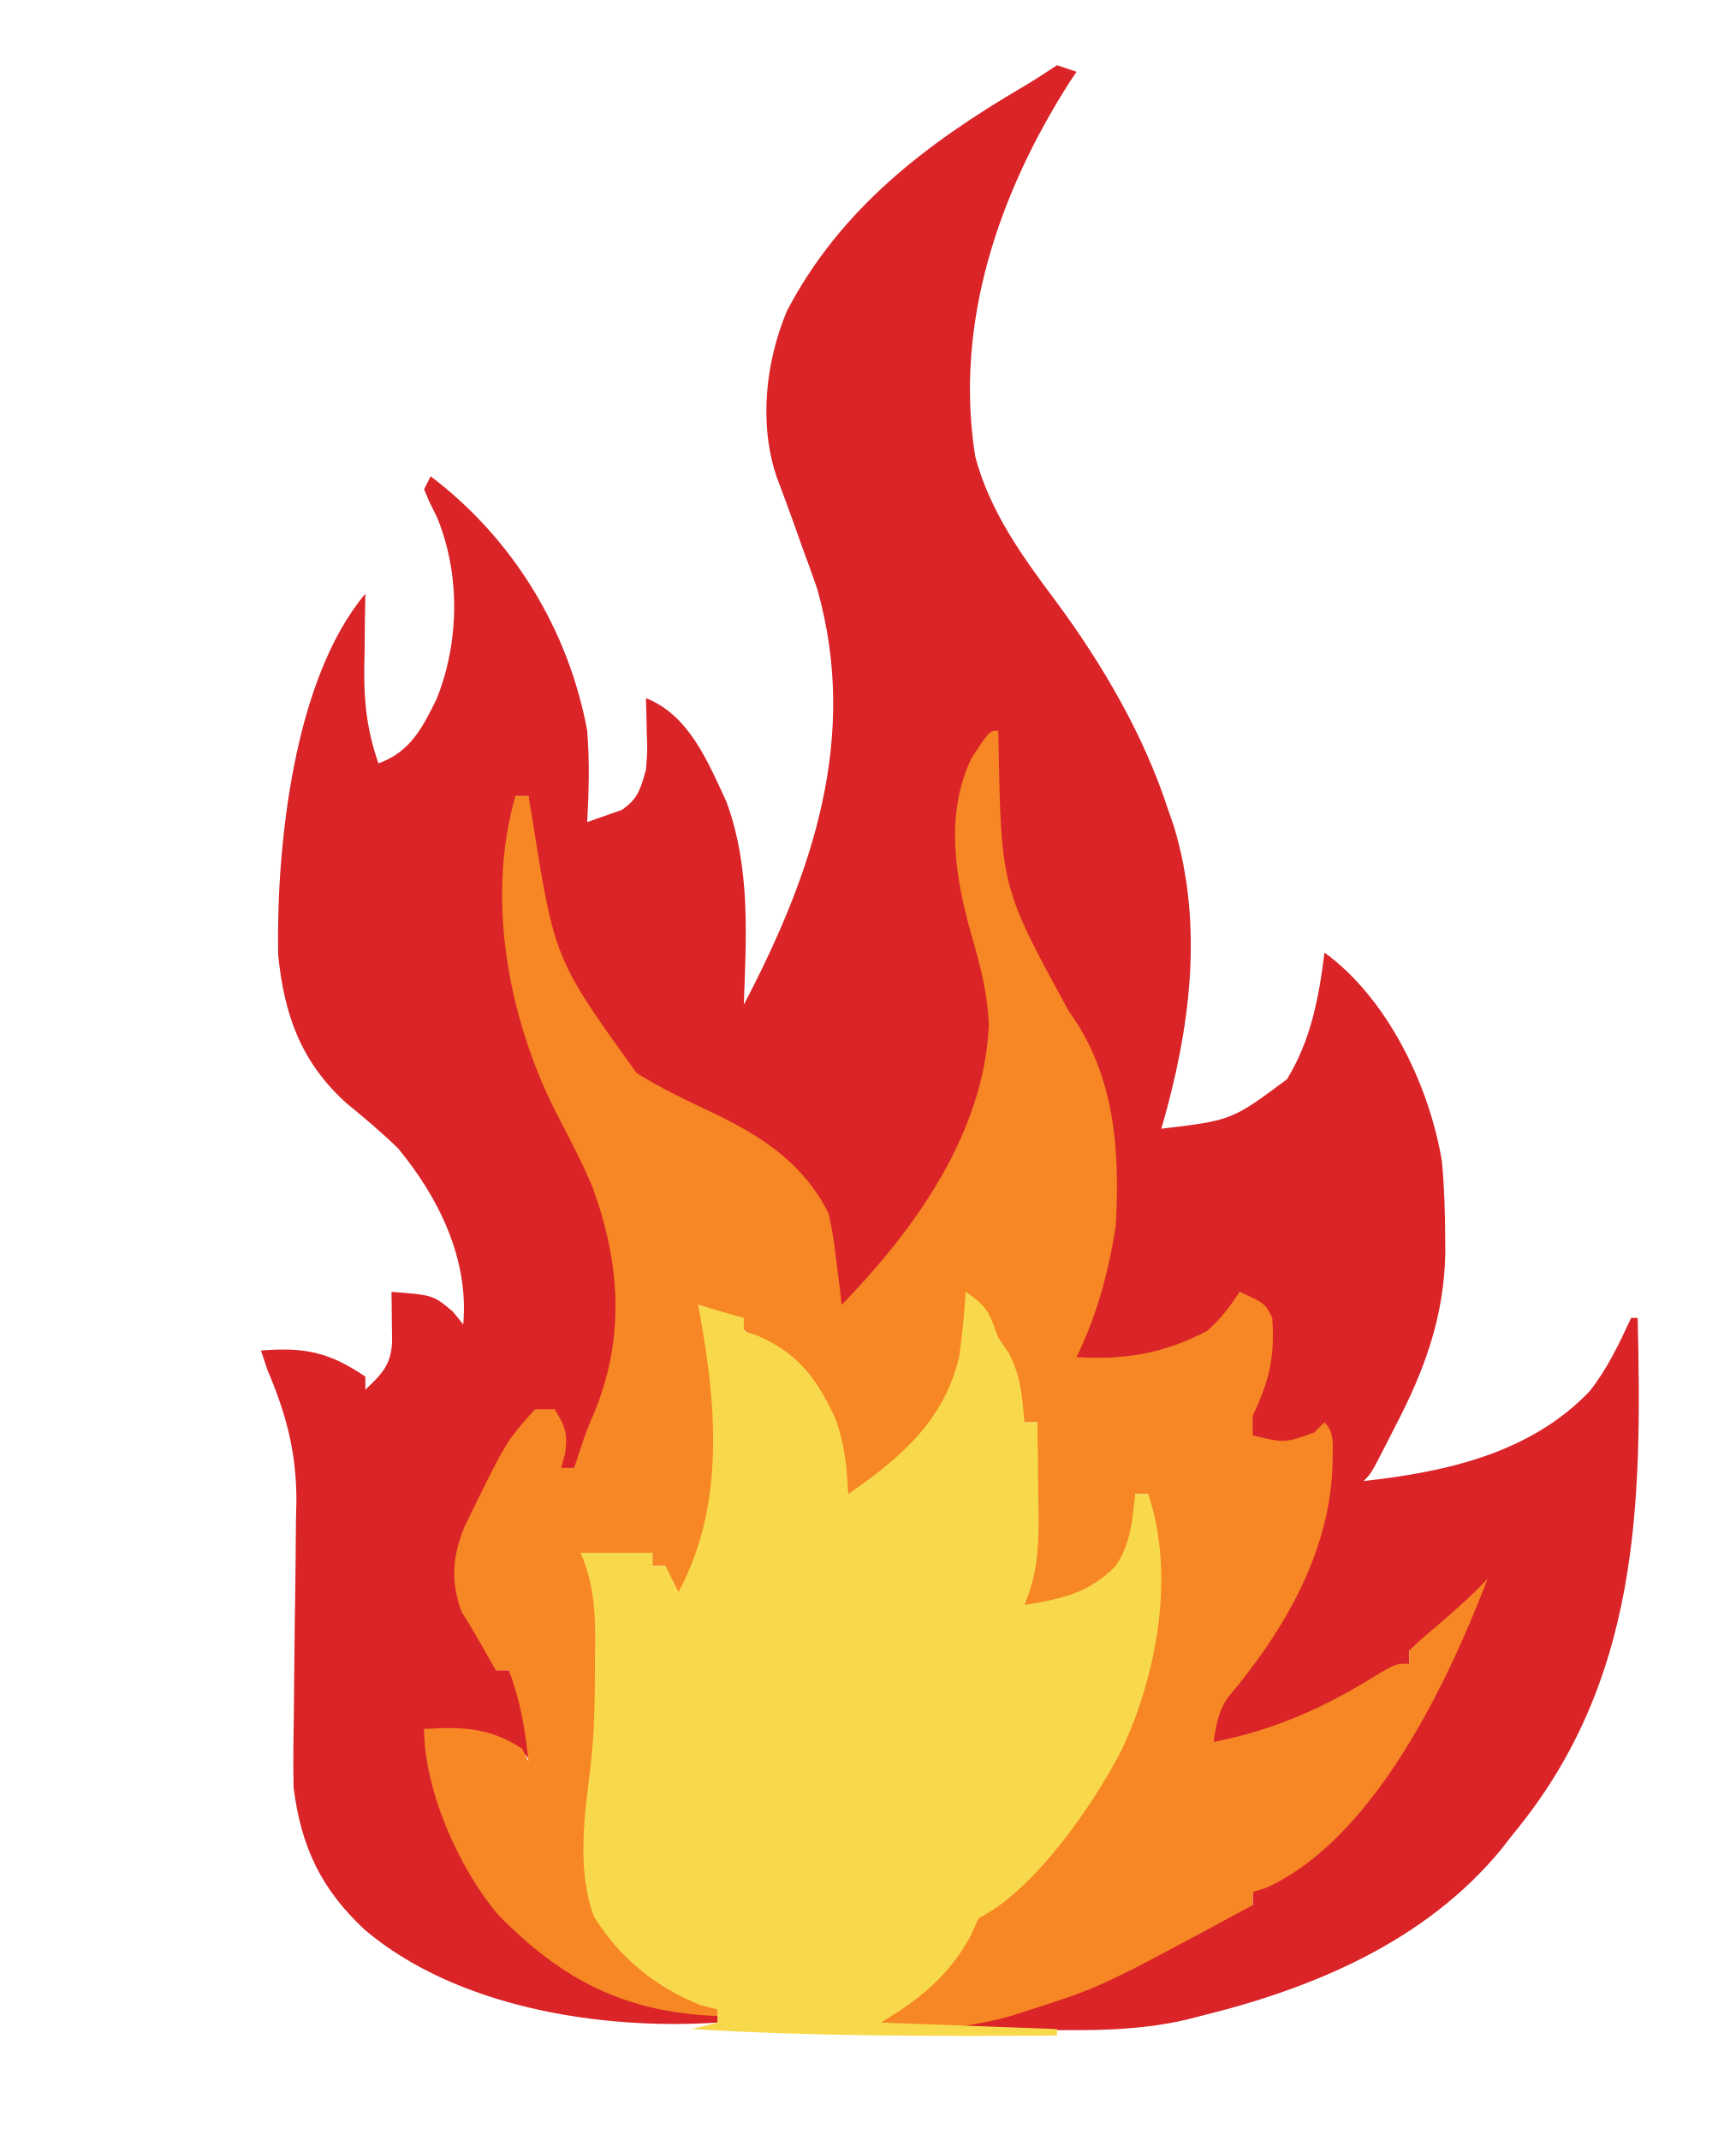
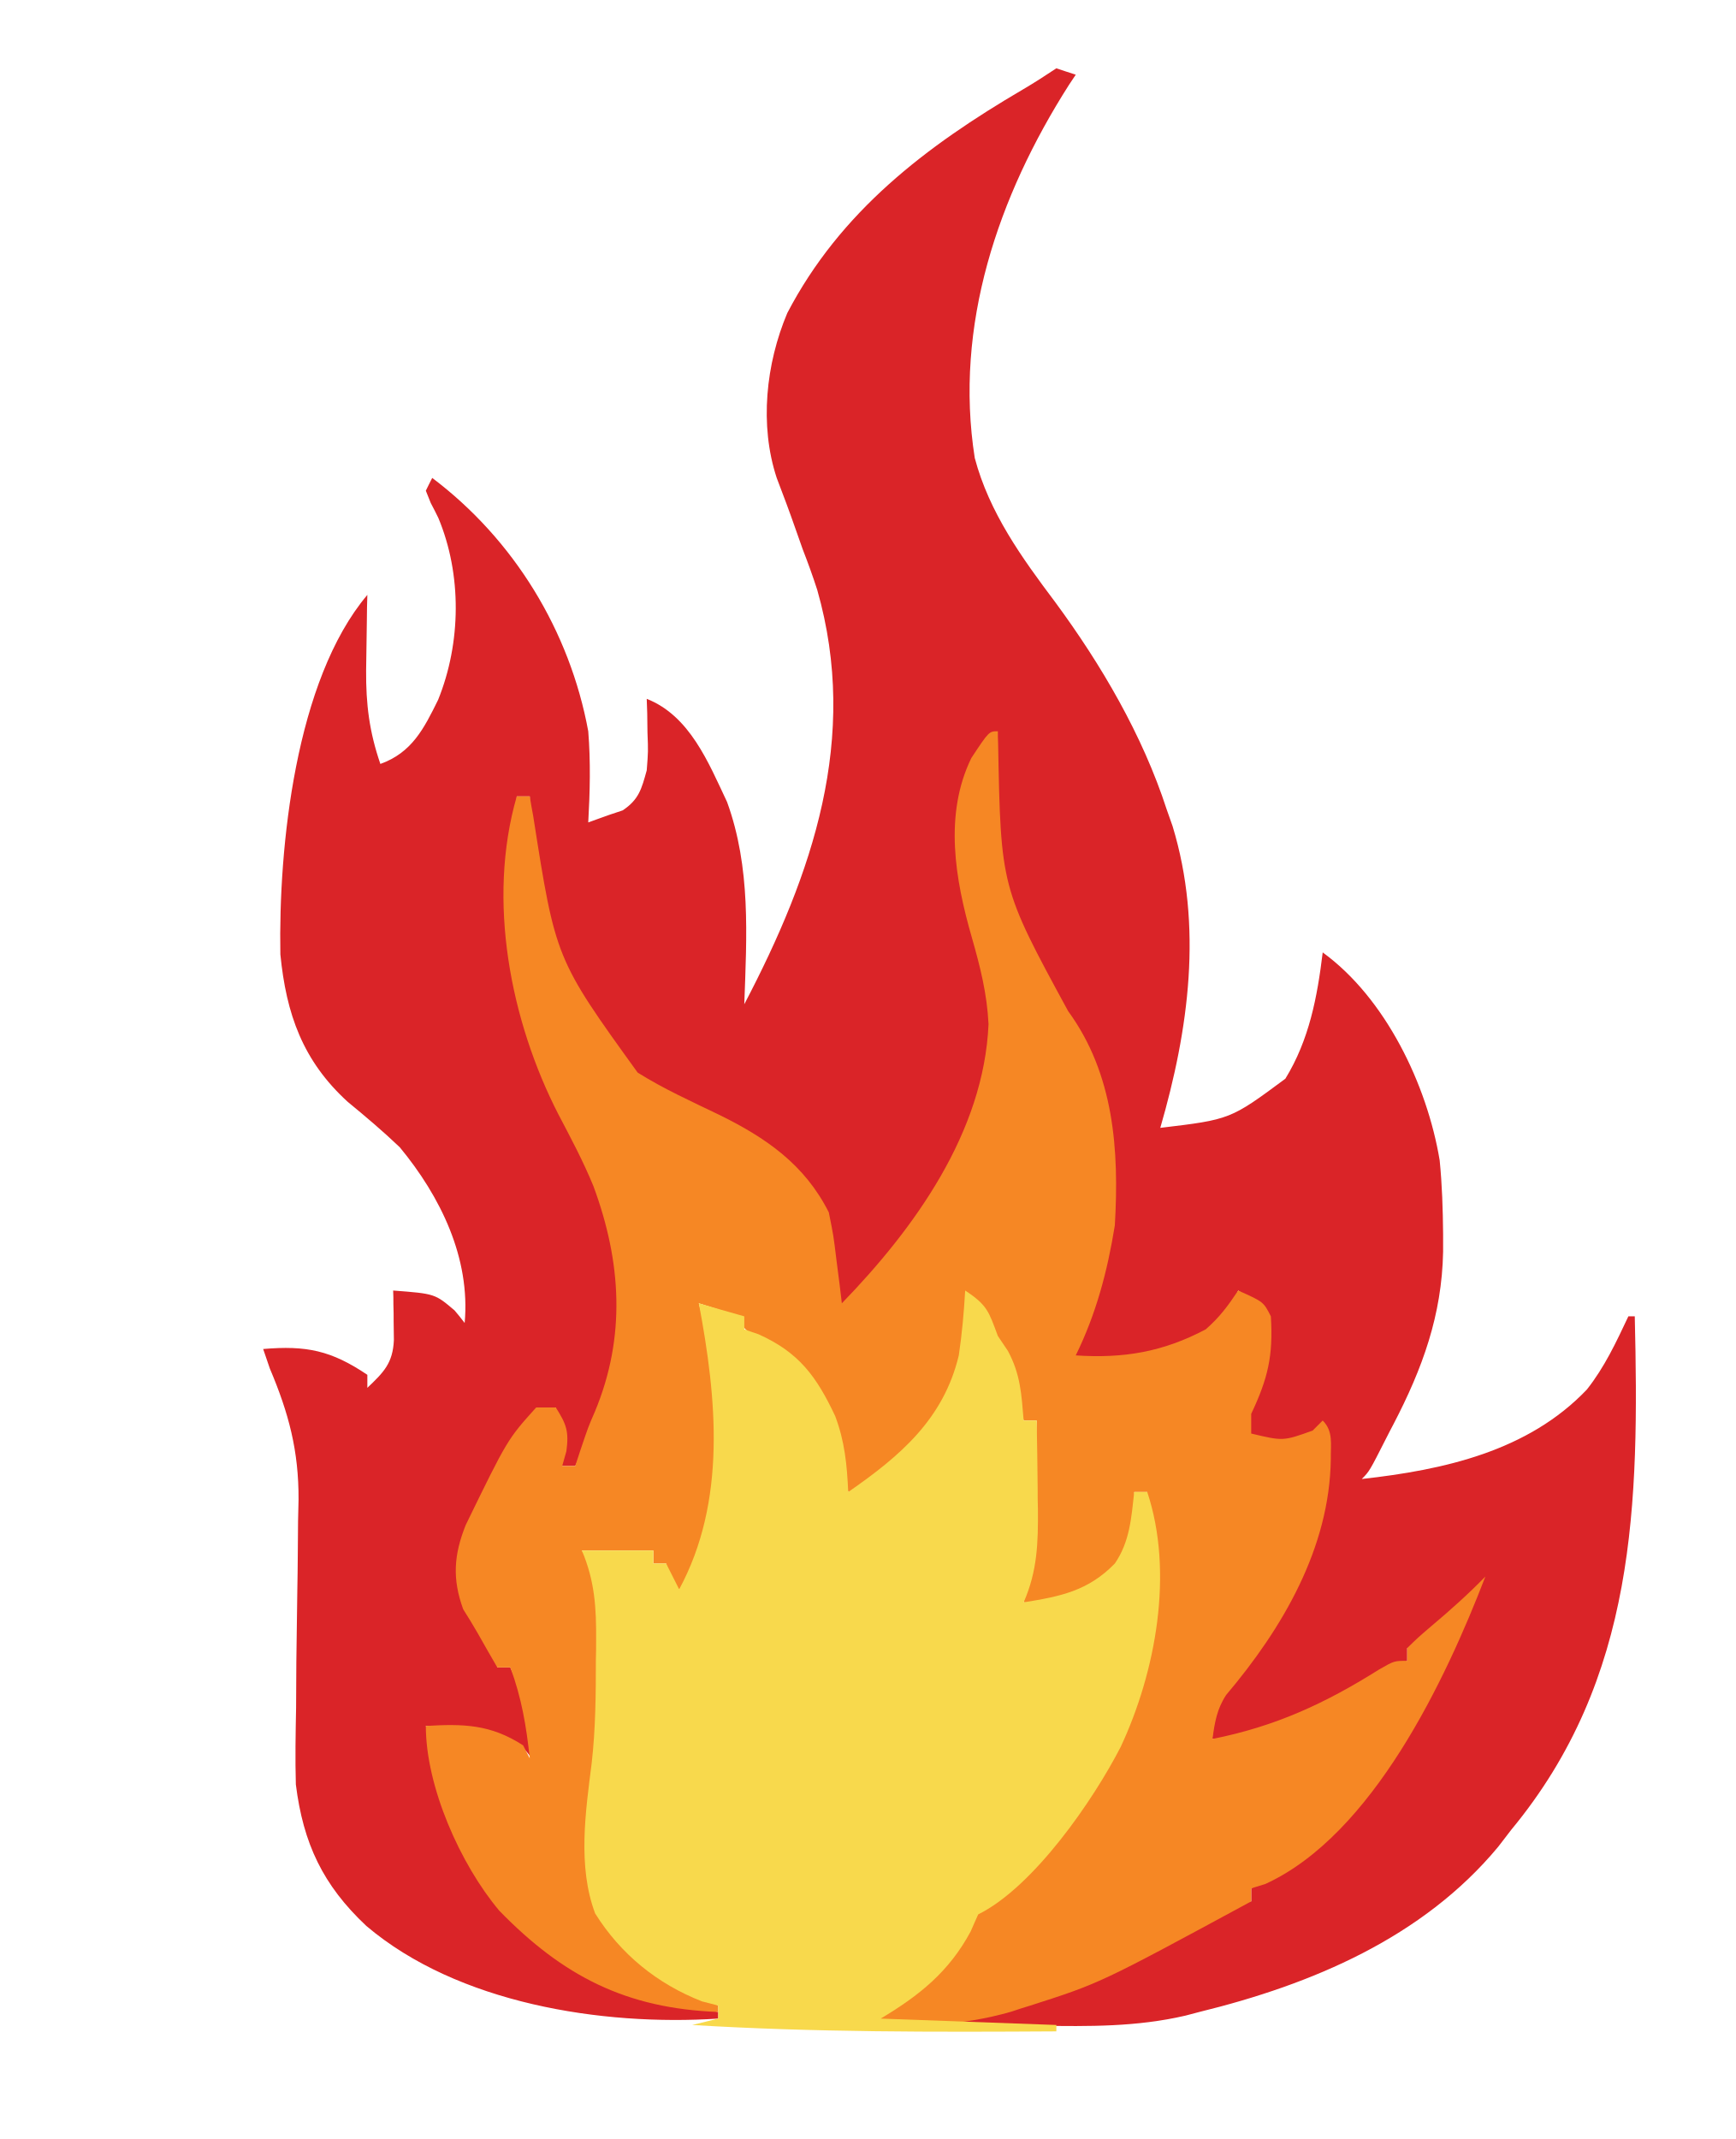
- <svg xmlns="http://www.w3.org/2000/svg" id="svg" version="1.1" style="display: block;" viewBox="0 0 266 328">
-   <defs id="defs13" />
-   <path d="M0 0 C0.99 0.33 1.98 0.66 3 1 C2.472 1.787 2.472 1.787 1.934 2.59 C-8.959 19.682 -15.759 39.597 -12.531 59.957 C-10.314 68.338 -5.326 75.277 -0.188 82.125 C6.913 91.733 13.299 102.599 17 114 C17.296 114.848 17.593 115.696 17.898 116.57 C22.57 131.957 20.393 147.859 16 163 C26.787 161.715 26.787 161.715 35.242 155.43 C38.915 149.452 40.156 142.893 41 136 C50.661 143.028 57.071 156.372 59 168 C59.356 171.774 59.475 175.522 59.5 179.312 C59.506 180.219 59.513 181.126 59.52 182.06 C59.334 191.819 56.346 199.988 51.875 208.562 C51.515 209.272 51.156 209.982 50.785 210.713 C48.171 215.829 48.171 215.829 47 217 C59.642 215.614 72.578 212.728 81.625 203.25 C84.364 199.793 86.144 195.986 88 192 C88.33 192 88.66 192 89 192 C89.698 220.791 89.248 247.699 70 271 C69.335 271.851 68.67 272.702 67.984 273.578 C56.383 287.586 39.304 294.762 22 299 C21.292 299.182 20.584 299.365 19.854 299.553 C12.365 301.296 5.032 301.228 -2.625 301.125 C-3.915 301.116 -5.206 301.107 -6.535 301.098 C-9.69 301.074 -12.845 301.042 -16 301 C-12.709 298.806 -10.343 298.302 -6.5 297.438 C4.622 294.712 15.09 289.497 24.938 283.719 C28 282 28 282 30 282 C30 281.34 30 280.68 30 280 C31.469 278.773 31.469 278.773 33.5 277.375 C48.604 266.306 56.756 250.355 65 234 C62.577 236.415 60.163 238.828 57.812 241.312 C56 243 56 243 54 243 C54 243.66 54 244.32 54 245 C51.504 246.445 49.004 247.881 46.5 249.312 C45.804 249.717 45.108 250.121 44.391 250.537 C37.913 254.226 31.666 257.575 24 257 C24.102 252.193 24.948 249.744 28.062 246.062 C31.532 241.904 33.974 237.572 36.375 232.75 C36.721 232.064 37.066 231.379 37.422 230.672 C40.155 225.074 41.138 220.455 41.062 214.188 C41.053 213.212 41.044 212.236 41.035 211.23 C41.024 210.494 41.012 209.758 41 209 C40.126 209.752 40.126 209.752 39.234 210.52 C37 212 37 212 33.25 211.688 C32.178 211.461 31.105 211.234 30 211 C29.312 209.438 29.312 209.438 29 207 C29.749 205.306 30.501 203.613 31.281 201.934 C32.585 198.427 32.427 195.723 32 192 C30.167 189.495 30.167 189.495 28 188 C27.773 188.577 27.546 189.155 27.312 189.75 C24.372 194.79 19.857 196.802 14.492 198.473 C10.329 199.354 6.23 199.238 2 199 C2.349 197.987 2.699 196.974 3.059 195.93 C3.518 194.578 3.978 193.227 4.438 191.875 C4.668 191.21 4.898 190.545 5.135 189.859 C9.821 176.005 9.118 162.334 3.09 148.984 C1.694 146.399 0.036 144.047 -1.738 141.711 C-2.672 140.462 -2.672 140.462 -3.625 139.188 C-4.215 138.439 -4.806 137.69 -5.414 136.918 C-9.375 129.631 -9.351 120.997 -9.625 112.875 C-9.664 111.919 -9.702 110.962 -9.742 109.977 C-9.835 107.651 -9.921 105.326 -10 103 C-15.007 111.769 -15.378 120.097 -13.094 129.883 C-12.368 132.407 -11.642 134.93 -10.914 137.453 C-7.847 149.353 -11.116 160.366 -17.039 170.836 C-21.52 178.113 -26.916 184.994 -33 191 C-33.33 191 -33.66 191 -34 191 C-34.075 190.01 -34.15 189.02 -34.227 188 C-34.959 180.064 -35.801 173.57 -42 168 C-46.391 164.393 -51.141 161.903 -56.274 159.499 C-66.198 154.812 -71.579 149.381 -75.867 139.199 C-77.198 135.441 -78.31 131.67 -79.312 127.812 C-79.484 127.16 -79.656 126.507 -79.833 125.834 C-80.977 121.094 -81.145 116.834 -81 112 C-81.66 112 -82.32 112 -83 112 C-83.583 132.581 -82.307 147.631 -73.229 166.225 C-67.716 177.548 -64.421 189.097 -68.055 201.641 C-69.792 206.225 -71.766 210.637 -74 215 C-74.66 215 -75.32 215 -76 215 C-76.495 210.545 -76.495 210.545 -77 206 C-80.949 207.316 -81.984 209.715 -84 213.125 C-85.021 214.799 -85.021 214.799 -86.062 216.508 C-89.393 222.511 -92.297 227.992 -91 235 C-89.867 237.511 -88.485 239.66 -87 242 C-86.25 244.438 -86.25 244.438 -86 246 C-85.34 246 -84.68 246 -84 246 C-79.408 256.374 -79.408 256.374 -80 262 C-80.206 261.381 -80.412 260.762 -80.625 260.125 C-82.627 257.031 -84.442 256.841 -88 256 C-89.569 255.797 -91.141 255.614 -92.715 255.449 C-93.921 255.321 -93.921 255.321 -95.152 255.19 C-95.762 255.127 -96.372 255.065 -97 255 C-91.977 271.353 -87.147 285.076 -71.312 293.812 C-65.184 296.678 -58.624 297.826 -52 299 C-52 299.33 -52 299.66 -52 300 C-69.946 301.199 -92.114 297.664 -106.133 285.75 C-112.829 279.475 -115.839 273.073 -117 264 C-117.093 260.067 -117.021 256.14 -116.957 252.207 C-116.935 249.861 -116.913 247.516 -116.893 245.17 C-116.856 241.494 -116.813 237.819 -116.753 234.144 C-116.698 230.582 -116.669 227.02 -116.645 223.457 C-116.609 221.831 -116.609 221.831 -116.572 220.173 C-116.547 212.682 -118.084 206.868 -121 200 C-121.33 199.01 -121.66 198.02 -122 197 C-115.345 196.457 -111.542 197.227 -106 201 C-106 201.66 -106 202.32 -106 203 C-103.488 200.597 -102.05 199.217 -101.902 195.617 C-101.914 194.712 -101.926 193.807 -101.938 192.875 C-101.947 191.965 -101.956 191.055 -101.965 190.117 C-101.976 189.419 -101.988 188.72 -102 188 C-95.6 188.492 -95.6 188.492 -92.562 191.062 C-91.789 192.022 -91.789 192.022 -91 193 C-90.112 183.014 -94.731 173.574 -101 166 C-103.55 163.515 -106.249 161.257 -109 159 C-115.929 152.687 -118.449 145.484 -119.371 136.309 C-119.654 119.816 -117.043 94.117 -106 81 C-106.023 82.29 -106.046 83.581 -106.07 84.91 C-106.089 86.628 -106.107 88.345 -106.125 90.062 C-106.142 90.91 -106.159 91.758 -106.176 92.631 C-106.216 97.834 -105.697 102.075 -104 107 C-99.14 105.264 -97.277 101.598 -95.082 97.133 C-91.561 88.371 -91.43 77.891 -95.062 69.188 C-95.445 68.418 -95.828 67.648 -96.223 66.855 C-96.479 66.243 -96.736 65.631 -97 65 C-96.67 64.34 -96.34 63.68 -96 63 C-83.415 72.511 -74.841 86.556 -72 102 C-71.618 106.669 -71.744 111.326 -72 116 C-70.886 115.608 -69.772 115.216 -68.625 114.812 C-67.999 114.592 -67.372 114.372 -66.727 114.145 C-64.219 112.482 -63.813 110.862 -63 108 C-62.76 105.103 -62.76 105.103 -62.875 102.188 C-62.893 101.212 -62.911 100.236 -62.93 99.23 C-62.953 98.494 -62.976 97.758 -63 97 C-56.394 99.593 -53.5 106.778 -50.66 112.879 C-46.963 122.969 -47.61 133.42 -48 144 C-37.495 123.907 -30.28 103.059 -36.75 80.25 C-37.464 78.154 -38.212 76.069 -39 74 C-39.555 72.424 -39.555 72.424 -40.121 70.816 C-41.051 68.198 -42.02 65.599 -43 63 C-45.706 54.881 -44.651 45.451 -41.387 37.652 C-33.21 22.014 -20.022 11.987 -5.129 3.262 C-3.386 2.229 -1.686 1.124 0 0 Z " transform="translate(162,10)" style="fill: #DA2428;" id="path4" />
-   <path d="M0 0 C0.015 0.604 0.029 1.207 0.044 1.829 C0.453 23.998 0.453 23.998 10.84 43.039 C17.898 52.714 18.683 64.418 18 76 C16.883 83.016 15.12 89.612 12 96 C19.364 96.483 25.402 95.451 32 92 C34.135 90.109 35.415 88.404 37 86 C40.875 87.75 40.875 87.75 42 90 C42.411 96.063 41.567 99.545 39 105 C39 105.99 39 106.98 39 108 C43.899 109.185 43.899 109.185 48.438 107.562 C48.953 107.047 49.469 106.531 50 106 C51.67 107.67 51.211 109.646 51.25 111.938 C51.039 125.642 43.843 137.973 35.129 148.254 C33.713 150.444 33.38 152.442 33 155 C42.711 153.068 50.346 149.545 58.691 144.312 C61 143 61 143 63 143 C63 142.34 63 141.68 63 141 C64.609 139.414 64.609 139.414 66.75 137.625 C69.624 135.184 72.385 132.724 75 130 C68.891 145.914 57.654 169.73 41.176 177.297 C40.458 177.529 39.74 177.761 39 178 C39 178.66 39 179.32 39 180 C15.75 192.566 15.75 192.566 5 196 C3.534 196.474 3.534 196.474 2.039 196.957 C-5.678 199.175 -13.009 199.319 -21 199 C-20.01 198.34 -19.02 197.68 -18 197 C-12.476 193.163 -6.97 189.293 -4.082 183 C-2.847 180.717 -1.612 179.701 0.438 178.125 C11.501 168.633 17.727 157.78 22 144 C22.33 143.01 22.66 142.02 23 141 C23.082 139.154 23.107 137.305 23.098 135.457 C23.094 134.384 23.091 133.311 23.088 132.205 C23.08 131.086 23.071 129.966 23.062 128.812 C23.058 127.681 23.053 126.55 23.049 125.385 C23.037 122.59 23.021 119.795 23 117 C22.34 117 21.68 117 21 117 C21.082 118.031 21.165 119.062 21.25 120.125 C20.953 124.733 19.957 126.498 17 130 C12.599 133.717 9.72 134.458 4 134 C4.153 133.245 4.307 132.489 4.465 131.711 C5.189 126.691 5.363 121.689 5.562 116.625 C5.627 115.092 5.627 115.092 5.693 113.527 C5.799 111.018 5.901 108.509 6 106 C5.34 106 4.68 106 4 106 C3.818 105.325 3.636 104.649 3.449 103.953 C3.198 103.061 2.946 102.169 2.688 101.25 C2.444 100.368 2.2 99.487 1.949 98.578 C0.972 95.925 -0.25 94.197 -2 92 C-2.712 90.352 -3.39 88.688 -4 87 C-4.082 88.299 -4.165 89.599 -4.25 90.938 C-5.473 101.485 -11.057 108.606 -18.812 115.5 C-21 117 -21 117 -23 117 C-23.159 116.227 -23.317 115.453 -23.48 114.656 C-25.925 103.722 -25.925 103.722 -33.066 95.473 C-34.463 94.611 -35.883 93.785 -37.328 93.008 C-39 92 -39 92 -40 90 C-41.979 89.273 -43.98 88.602 -46 88 C-45.783 88.764 -45.567 89.529 -45.344 90.316 C-41.509 105.068 -42.774 117.644 -47 132 C-47.99 132 -48.98 132 -50 132 C-50.33 130.68 -50.66 129.36 -51 128 C-51.66 128 -52.32 128 -53 128 C-53 127.34 -53 126.68 -53 126 C-56.63 126 -60.26 126 -64 126 C-63.51 126.767 -63.02 127.534 -62.516 128.324 C-60.479 133.263 -60.636 137.53 -60.75 142.812 C-60.755 143.759 -60.76 144.706 -60.766 145.682 C-60.822 150.802 -61.133 155.812 -61.751 160.894 C-63.227 173.189 -63.227 173.189 -59.25 184.562 C-55.428 189.228 -50.678 191.959 -45.379 194.723 C-44.594 195.144 -43.809 195.566 -43 196 C-43 196.33 -43 196.66 -43 197 C-57.139 196.462 -66.845 191.517 -76.688 181.438 C-82.711 174.28 -88 162.325 -88 153 C-82.215 152.653 -78.034 152.728 -73 156 C-72.67 156.66 -72.34 157.32 -72 158 C-72.514 153.031 -73.234 148.71 -75 144 C-75.66 144 -76.32 144 -77 144 C-77.999 142.268 -78.996 140.535 -79.977 138.793 C-80.698 137.528 -81.461 136.286 -82.25 135.062 C-83.958 130.367 -83.664 126.683 -81.867 122.129 C-75.444 108.93 -75.444 108.93 -71 104 C-70.01 104 -69.02 104 -68 104 C-66.381 106.572 -65.956 107.677 -66.375 110.75 C-66.581 111.493 -66.787 112.235 -67 113 C-66.34 113 -65.68 113 -65 113 C-64.752 112.237 -64.505 111.474 -64.25 110.688 C-63 107 -63 107 -61.977 104.645 C-57.172 93.11 -57.915 81.589 -62.194 69.944 C-63.76 66.166 -65.677 62.564 -67.562 58.938 C-74.966 44.566 -78.615 26.003 -74 10 C-73.34 10 -72.68 10 -72 10 C-71.83 11.004 -71.66 12.008 -71.484 13.043 C-68.012 34.996 -68.012 34.996 -55.414 52.477 C-51.432 54.989 -47.167 56.928 -42.926 58.962 C-35.675 62.508 -29.692 66.616 -26 74 C-25.27 77.551 -25.27 77.551 -24.812 81.312 C-24.654 82.567 -24.495 83.821 -24.332 85.113 C-24.222 86.066 -24.113 87.019 -24 88 C-12.82 76.485 -2.148 61.659 -1.438 45.062 C-1.631 40.361 -2.692 36.198 -4 31.688 C-6.562 22.776 -8.287 12.806 -4.062 4.125 C-1.34 0 -1.34 0 0 0 Z " transform="translate(153,112)" style="fill: #F68724;" id="path6" />
-   <path d="M0 0 C3.439 2.293 3.61 3.265 5 7 C5.773 8.145 5.773 8.145 6.562 9.312 C8.491 12.918 8.656 15.938 9 20 C9.66 20 10.32 20 11 20 C11.058 23.542 11.094 27.083 11.125 30.625 C11.142 31.624 11.159 32.623 11.176 33.652 C11.21 38.841 11.103 43.149 9 48 C14.613 47.071 18.893 46.232 23 42 C25.323 38.631 25.538 35.005 26 31 C26.66 31 27.32 31 28 31 C32.136 43.407 29.336 58.636 23.919 70.202 C19.732 78.393 10.582 91.709 2 96 C1.608 96.866 1.216 97.733 0.812 98.625 C-2.511 104.814 -7.021 108.412 -13 112 C0.365 112.495 0.365 112.495 14 113 C14 113.33 14 113.66 14 114 C-4.696 114.107 -23.329 114.129 -42 113 C-40.02 112.505 -40.02 112.505 -38 112 C-38 111.34 -38 110.68 -38 110 C-38.825 109.794 -39.65 109.588 -40.5 109.375 C-47.39 106.668 -52.998 102.126 -56.941 95.82 C-59.652 88.599 -58.407 80.217 -57.484 72.699 C-56.87 67.403 -56.816 62.139 -56.812 56.812 C-56.8 55.854 -56.788 54.896 -56.775 53.908 C-56.765 48.865 -56.992 44.722 -59 40 C-55.37 40 -51.74 40 -48 40 C-48 40.66 -48 41.32 -48 42 C-47.34 42 -46.68 42 -46 42 C-45.34 43.32 -44.68 44.64 -44 46 C-36.679 32.408 -38.238 16.624 -41 2 C-38.69 2.66 -36.38 3.32 -34 4 C-34 4.66 -34 5.32 -34 6 C-33.278 6.247 -32.556 6.495 -31.812 6.75 C-25.55 9.533 -22.874 13.261 -20.004 19.316 C-18.531 23.255 -18.203 26.811 -18 31 C-9.999 25.456 -3.331 19.793 -1 10 C-0.514 6.672 -0.199 3.357 0 0 Z " transform="translate(148,198)" style="fill: #F8D94C;" id="path8" />
+ <svg xmlns="http://www.w3.org/2000/svg" xmlns:ns1="http://xml.openoffice.org/svg/export" version="1.2" width="70.64mm" height="87.05mm" viewBox="0 0 7064 8705" preserveAspectRatio="xMidYMid" fill-rule="evenodd" stroke-width="28.222" stroke-linejoin="round" xml:space="preserve">
+   <defs class="ClipPathGroup">
+     <clipPath id="presentation_clip_path" clipPathUnits="userSpaceOnUse">
+       <rect x="0" y="0" width="7064" height="8705" />
+     </clipPath>
+     <clipPath id="presentation_clip_path_shrink" clipPathUnits="userSpaceOnUse">
+       <rect x="7" y="8" width="7050" height="8688" />
+     </clipPath>
+   </defs>
+   <defs class="TextShapeIndex">
+     <g ns1:slide="id1" ns1:id-list="id3" />
+   </defs>
+   <defs class="EmbeddedBulletChars">
+     <g id="bullet-char-template-57356" transform="scale(0.0004882812,-0.0004882812)">
+       <path d="M 580,1141 L 1163,571 580,0 -4,571 580,1141 Z" />
+     </g>
+     <g id="bullet-char-template-57354" transform="scale(0.0004882812,-0.0004882812)">
+       <path d="M 8,1128 L 1137,1128 1137,0 8,0 8,1128 Z" />
+     </g>
+     <g id="bullet-char-template-10146" transform="scale(0.0004882812,-0.0004882812)">
+       <path d="M 174,0 L 602,739 174,1481 1456,739 174,0 Z M 1358,739 L 309,1346 659,739 1358,739 Z" />
+     </g>
+     <g id="bullet-char-template-10132" transform="scale(0.0004882812,-0.0004882812)">
+       <path d="M 2015,739 L 1276,0 717,0 1260,543 174,543 174,936 1260,936 717,1481 1274,1481 2015,739 Z" />
+     </g>
+     <g id="bullet-char-template-10007" transform="scale(0.0004882812,-0.0004882812)">
+       <path d="M 0,-2 C -7,14 -16,27 -25,37 L 356,567 C 262,823 215,952 215,954 215,979 228,992 255,992 264,992 276,990 289,987 310,991 331,999 354,1012 L 381,999 492,748 772,1049 836,1024 860,1049 C 881,1039 901,1025 922,1006 886,937 835,863 770,784 769,783 710,716 594,584 L 774,223 C 774,196 753,168 711,139 L 727,119 C 717,90 699,76 672,76 641,76 570,178 457,381 L 164,-76 C 142,-110 111,-127 72,-127 30,-127 9,-110 8,-76 1,-67 -2,-52 -2,-32 -2,-23 -1,-13 0,-2 Z" />
+     </g>
+     <g id="bullet-char-template-10004" transform="scale(0.0004882812,-0.0004882812)">
+       <path d="M 285,-33 C 182,-33 111,30 74,156 52,228 41,333 41,471 41,549 55,616 82,672 116,743 169,778 240,778 293,778 328,747 346,684 L 369,508 C 377,444 397,411 428,410 L 1163,1116 C 1174,1127 1196,1133 1229,1133 1271,1133 1292,1118 1292,1087 L 1292,965 C 1292,929 1282,901 1262,881 L 442,47 C 390,-6 338,-33 285,-33 Z" />
+     </g>
+     <g id="bullet-char-template-9679" transform="scale(0.0004882812,-0.0004882812)">
+       <path d="M 813,0 C 632,0 489,54 383,161 276,268 223,411 223,592 223,773 276,916 383,1023 489,1130 632,1184 813,1184 992,1184 1136,1130 1245,1023 1353,916 1407,772 1407,592 1407,412 1353,268 1245,161 1136,54 992,0 813,0 Z" />
+     </g>
+     <g id="bullet-char-template-8226" transform="scale(0.0004882812,-0.0004882812)">
+       <path d="M 346,457 C 273,457 209,483 155,535 101,586 74,649 74,723 74,796 101,859 155,911 209,963 273,989 346,989 419,989 480,963 531,910 582,859 608,796 608,723 608,648 583,586 532,535 482,483 420,457 346,457 Z" />
+     </g>
+     <g id="bullet-char-template-8211" transform="scale(0.0004882812,-0.0004882812)">
+       <path d="M -4,459 L 1135,459 1135,606 -4,606 -4,459 Z" />
+     </g>
+     <g id="bullet-char-template-61548" transform="scale(0.0004882812,-0.0004882812)">
+       <path d="M 173,740 C 173,903 231,1043 346,1159 462,1274 601,1332 765,1332 928,1332 1067,1274 1183,1159 1299,1043 1357,903 1357,740 1357,577 1299,437 1183,322 1067,206 928,148 765,148 601,148 462,206 346,322 231,437 173,577 173,740 Z" />
+     </g>
+   </defs>
+   <g>
+     <g id="id2" class="Master_Slide">
+       <g id="bg-id2" class="Background" />
+       <g id="bo-id2" class="BackgroundObjects" />
+     </g>
+   </g>
+   <g class="SlideGroup">
+     <g>
+       <g id="container-id1">
+         <g id="id1" class="Slide" clip-path="url(#presentation_clip_path)">
+           <g class="Page">
+             <g class="Graphic">
+               <g id="id3">
+                 <rect class="BoundingBox" stroke="none" fill="none" x="0" y="0" width="7064" height="8705" />
+                 <path fill="rgb(218,36,40)" stroke="none" d="M 4299,278 C 4325,287 4351,295 4378,304 4364,325 4364,325 4350,346 4062,798 3882,1325 3967,1864 4026,2086 4158,2269 4294,2450 4482,2705 4650,2992 4748,3294 4756,3316 4764,3339 4772,3362 4896,3769 4838,4190 4722,4590 5007,4556 5007,4556 5231,4390 5328,4232 5361,4058 5383,3876 5639,4062 5808,4415 5859,4722 5869,4822 5872,4921 5873,5022 5873,5046 5873,5070 5873,5094 5868,5353 5789,5569 5671,5796 5661,5814 5652,5833 5642,5852 5573,5988 5573,5988 5542,6019 5876,5982 6219,5906 6458,5655 6530,5564 6577,5463 6627,5357 6635,5357 6644,5357 6653,5357 6671,6119 6660,6831 6150,7447 6133,7470 6115,7492 6097,7516 5790,7886 5338,8076 4881,8188 4862,8193 4843,8198 4824,8203 4626,8249 4432,8247 4229,8244 4195,8244 4161,8244 4126,8244 4042,8243 3959,8242 3875,8241 3962,8183 4025,8170 4127,8147 4421,8075 4698,7937 4958,7784 5039,7738 5039,7738 5092,7738 5092,7721 5092,7703 5092,7685 5131,7653 5131,7653 5185,7616 5584,7323 5800,6901 6018,6468 5954,6532 5890,6596 5828,6662 5780,6707 5780,6707 5727,6707 5727,6724 5727,6741 5727,6759 5661,6798 5595,6836 5529,6874 5510,6884 5492,6895 5473,6906 5302,7004 5136,7092 4934,7077 4936,6950 4959,6885 5041,6788 5133,6678 5197,6563 5261,6435 5270,6417 5279,6399 5289,6380 5361,6232 5387,6110 5385,5944 5385,5918 5384,5893 5384,5866 5384,5847 5384,5827 5383,5807 5360,5827 5360,5827 5337,5847 5277,5886 5277,5886 5178,5878 5150,5872 5121,5866 5092,5860 5074,5819 5074,5819 5066,5754 5086,5709 5105,5665 5126,5620 5161,5527 5156,5456 5145,5357 5097,5291 5097,5291 5039,5252 5033,5267 5027,5282 5021,5298 4943,5431 4824,5484 4682,5529 4572,5552 4463,5549 4352,5543 4361,5516 4370,5489 4380,5461 4392,5426 4404,5390 4416,5354 4422,5336 4428,5319 4434,5301 4558,4934 4540,4572 4380,4219 4343,4151 4300,4089 4253,4027 4228,3994 4228,3994 4203,3960 4187,3940 4172,3920 4155,3900 4051,3707 4051,3479 4044,3264 4043,3239 4042,3213 4041,3187 4038,3126 4036,3064 4034,3003 3902,3235 3892,3455 3952,3714 3971,3781 3991,3847 4010,3914 4091,4229 4005,4520 3848,4797 3729,4990 3587,5172 3426,5331 3417,5331 3408,5331 3399,5331 3397,5305 3395,5278 3393,5252 3374,5042 3352,4870 3188,4722 3071,4627 2946,4561 2810,4497 2547,4373 2405,4230 2292,3960 2257,3861 2227,3761 2201,3659 2196,3642 2191,3625 2187,3607 2157,3481 2152,3369 2156,3241 2138,3241 2121,3241 2103,3241 2088,3785 2121,4183 2362,4675 2507,4975 2595,5281 2498,5612 2452,5734 2400,5850 2341,5966 2324,5966 2306,5966 2288,5966 2275,5848 2275,5848 2262,5728 2157,5763 2130,5826 2077,5916 2050,5961 2050,5961 2022,6006 1934,6165 1857,6310 1891,6495 1921,6561 1958,6618 1997,6680 2017,6745 2017,6745 2024,6786 2041,6786 2059,6786 2077,6786 2198,7060 2198,7060 2182,7209 2177,7193 2171,7177 2166,7160 2113,7078 2065,7073 1971,7051 1929,7045 1888,7040 1846,7036 1814,7033 1814,7033 1782,7029 1765,7027 1749,7026 1733,7024 1866,7457 1993,7820 2412,8051 2574,8127 2748,8157 2923,8188 2923,8197 2923,8206 2923,8215 2448,8246 1862,8153 1491,7838 1314,7672 1234,7502 1204,7262 1201,7158 1203,7054 1205,6950 1205,6888 1206,6826 1206,6764 1207,6667 1209,6570 1210,6472 1212,6378 1212,6284 1213,6190 1214,6147 1214,6147 1215,6103 1216,5904 1175,5751 1098,5569 1089,5543 1080,5517 1071,5490 1247,5475 1348,5496 1495,5595 1495,5613 1495,5630 1495,5648 1561,5585 1599,5548 1603,5453 1603,5429 1602,5405 1602,5380 1602,5356 1602,5332 1601,5308 1601,5289 1601,5271 1600,5252 1770,5265 1770,5265 1850,5333 1871,5358 1871,5358 1891,5384 1915,5120 1793,4870 1627,4669 1559,4604 1488,4544 1415,4484 1232,4317 1165,4127 1141,3884 1133,3448 1202,2768 1495,2421 1494,2455 1493,2489 1493,2524 1492,2570 1492,2615 1491,2660 1491,2683 1490,2705 1490,2728 1489,2866 1503,2978 1548,3109 1676,3063 1725,2966 1783,2848 1877,2616 1880,2338 1784,2108 1774,2088 1764,2067 1753,2047 1746,2030 1740,2014 1733,1997 1741,1980 1750,1963 1759,1945 2092,2196 2319,2568 2394,2976 2404,3100 2401,3223 2394,3347 2423,3336 2453,3326 2483,3315 2500,3309 2516,3304 2534,3298 2600,3254 2611,3211 2632,3135 2638,3058 2638,3058 2635,2981 2635,2955 2634,2930 2634,2903 2633,2884 2633,2864 2632,2844 2807,2913 2883,3103 2959,3264 3056,3531 3039,3808 3029,4087 3307,3556 3498,3004 3326,2401 3308,2345 3288,2290 3267,2236 3252,2194 3252,2194 3237,2151 3213,2082 3187,2013 3161,1945 3090,1730 3117,1480 3204,1274 3420,860 3769,595 4163,364 4209,337 4254,308 4299,278 L 4299,278 Z" />
+                 <path fill="rgb(246,135,36)" stroke="none" d="M 4061,2976 C 4061,2992 4061,3008 4062,3025 4073,3611 4073,3611 4347,4115 4534,4371 4555,4681 4537,4987 4507,5173 4461,5347 4378,5516 4573,5529 4733,5502 4907,5410 4964,5360 4997,5315 5039,5252 5142,5298 5142,5298 5172,5357 5182,5518 5160,5610 5092,5754 5092,5780 5092,5807 5092,5834 5222,5865 5222,5865 5342,5822 5356,5808 5369,5795 5383,5781 5427,5825 5415,5877 5416,5938 5411,6300 5220,6626 4990,6898 4952,6956 4944,7009 4934,7077 5190,7026 5392,6933 5613,6794 5674,6759 5674,6759 5727,6759 5727,6742 5727,6725 5727,6707 5770,6665 5770,6665 5826,6617 5902,6553 5975,6488 6045,6416 5883,6837 5586,7467 5150,7667 5131,7673 5112,7679 5092,7685 5092,7703 5092,7720 5092,7738 4477,8071 4477,8071 4193,8162 4154,8174 4154,8174 4115,8187 3910,8246 3716,8249 3505,8241 3531,8224 3557,8206 3584,8188 3731,8087 3876,7984 3953,7818 3985,7757 4018,7730 4072,7689 4365,7438 4530,7151 4643,6786 4651,6760 4660,6734 4669,6707 4671,6658 4672,6609 4672,6560 4671,6532 4671,6503 4671,6474 4671,6444 4671,6415 4671,6384 4671,6354 4670,6324 4670,6293 4670,6220 4670,6146 4669,6072 4652,6072 4634,6072 4616,6072 4618,6099 4620,6126 4623,6154 4615,6276 4588,6323 4510,6416 4394,6514 4318,6533 4166,6521 4170,6501 4174,6481 4179,6461 4198,6328 4202,6196 4208,6062 4209,6021 4209,6021 4211,5980 4214,5913 4217,5847 4219,5781 4202,5781 4184,5781 4166,5781 4162,5763 4157,5745 4152,5726 4145,5703 4139,5679 4132,5655 4125,5632 4119,5608 4112,5584 4086,5514 4054,5468 4008,5410 3989,5367 3971,5323 3955,5278 3953,5312 3950,5347 3948,5382 3916,5661 3768,5850 3563,6032 3505,6072 3505,6072 3452,6072 3448,6051 3444,6031 3439,6010 3375,5720 3375,5720 3186,5502 3149,5479 3111,5457 3073,5437 3029,5410 3029,5410 3002,5357 2950,5338 2897,5320 2844,5304 2849,5325 2855,5345 2861,5366 2963,5756 2929,6089 2817,6468 2791,6468 2765,6468 2738,6468 2729,6434 2720,6399 2711,6363 2694,6363 2677,6363 2659,6363 2659,6345 2659,6328 2659,6310 2563,6310 2466,6310 2368,6310 2381,6330 2393,6350 2407,6371 2461,6502 2457,6615 2454,6755 2453,6780 2453,6805 2453,6830 2452,6966 2443,7098 2427,7233 2388,7558 2388,7558 2493,7859 2594,7982 2720,8055 2860,8128 2881,8139 2902,8150 2923,8162 2923,8170 2923,8179 2923,8188 2549,8174 2292,8043 2032,7776 1873,7587 1733,7271 1733,7024 1886,7015 1996,7017 2129,7103 2138,7121 2147,7138 2156,7156 2142,7025 2123,6911 2077,6786 2059,6786 2042,6786 2024,6786 1997,6740 1971,6694 1945,6648 1926,6615 1906,6582 1885,6549 1840,6425 1847,6328 1895,6207 2065,5858 2065,5858 2182,5728 2209,5728 2235,5728 2262,5728 2305,5796 2316,5825 2305,5906 2299,5926 2294,5946 2288,5966 2306,5966 2323,5966 2341,5966 2348,5946 2354,5925 2361,5905 2394,5807 2394,5807 2421,5745 2548,5440 2529,5135 2415,4827 2374,4727 2323,4631 2273,4536 2077,4155 1981,3664 2103,3241 2120,3241 2138,3241 2156,3241 2160,3267 2165,3294 2170,3321 2261,3902 2261,3902 2595,4365 2700,4431 2813,4482 2925,4536 3117,4630 3275,4739 3373,4934 3392,5028 3392,5028 3404,5127 3408,5161 3413,5194 3417,5228 3420,5253 3423,5278 3426,5304 3721,5000 4004,4608 4023,4168 4017,4044 3989,3934 3955,3815 3887,3579 3841,3315 3953,3085 4025,2976 4025,2976 4061,2976 L 4061,2976 Z" />
+                 <path fill="rgb(248,217,76)" stroke="none" d="M 3928,5252 C 4019,5312 4024,5338 4061,5437 4081,5467 4081,5467 4102,5498 4153,5593 4157,5673 4166,5781 4184,5781 4201,5781 4219,5781 4221,5874 4222,5968 4223,6062 4223,6088 4223,6115 4224,6142 4225,6279 4222,6393 4166,6521 4315,6497 4428,6475 4537,6363 4598,6274 4604,6178 4616,6072 4634,6072 4651,6072 4669,6072 4778,6400 4704,6803 4561,7109 4450,7325 4208,7678 3981,7791 3971,7814 3960,7837 3950,7861 3862,8024 3743,8120 3584,8215 3938,8228 3938,8228 4299,8241 4299,8250 4299,8258 4299,8267 3804,8270 3311,8271 2817,8241 2870,8228 2870,8228 2923,8215 2923,8197 2923,8180 2923,8162 2901,8156 2879,8151 2857,8145 2675,8074 2526,7953 2422,7787 2350,7595 2383,7374 2408,7175 2424,7035 2425,6895 2425,6755 2426,6729 2426,6704 2426,6678 2427,6544 2421,6435 2368,6310 2464,6310 2560,6310 2659,6310 2659,6327 2659,6345 2659,6363 2676,6363 2693,6363 2711,6363 2729,6398 2746,6432 2764,6468 2958,6109 2917,5691 2844,5304 2905,5322 2966,5339 3029,5357 3029,5375 3029,5392 3029,5410 3048,5417 3067,5423 3087,5430 3252,5504 3323,5602 3399,5763 3438,5867 3447,5961 3452,6072 3664,5925 3840,5775 3902,5516 3915,5428 3923,5340 3928,5252 L 3928,5252 Z" />
+               </g>
+             </g>
+           </g>
+         </g>
+       </g>
+     </g>
+   </g>
</svg>
